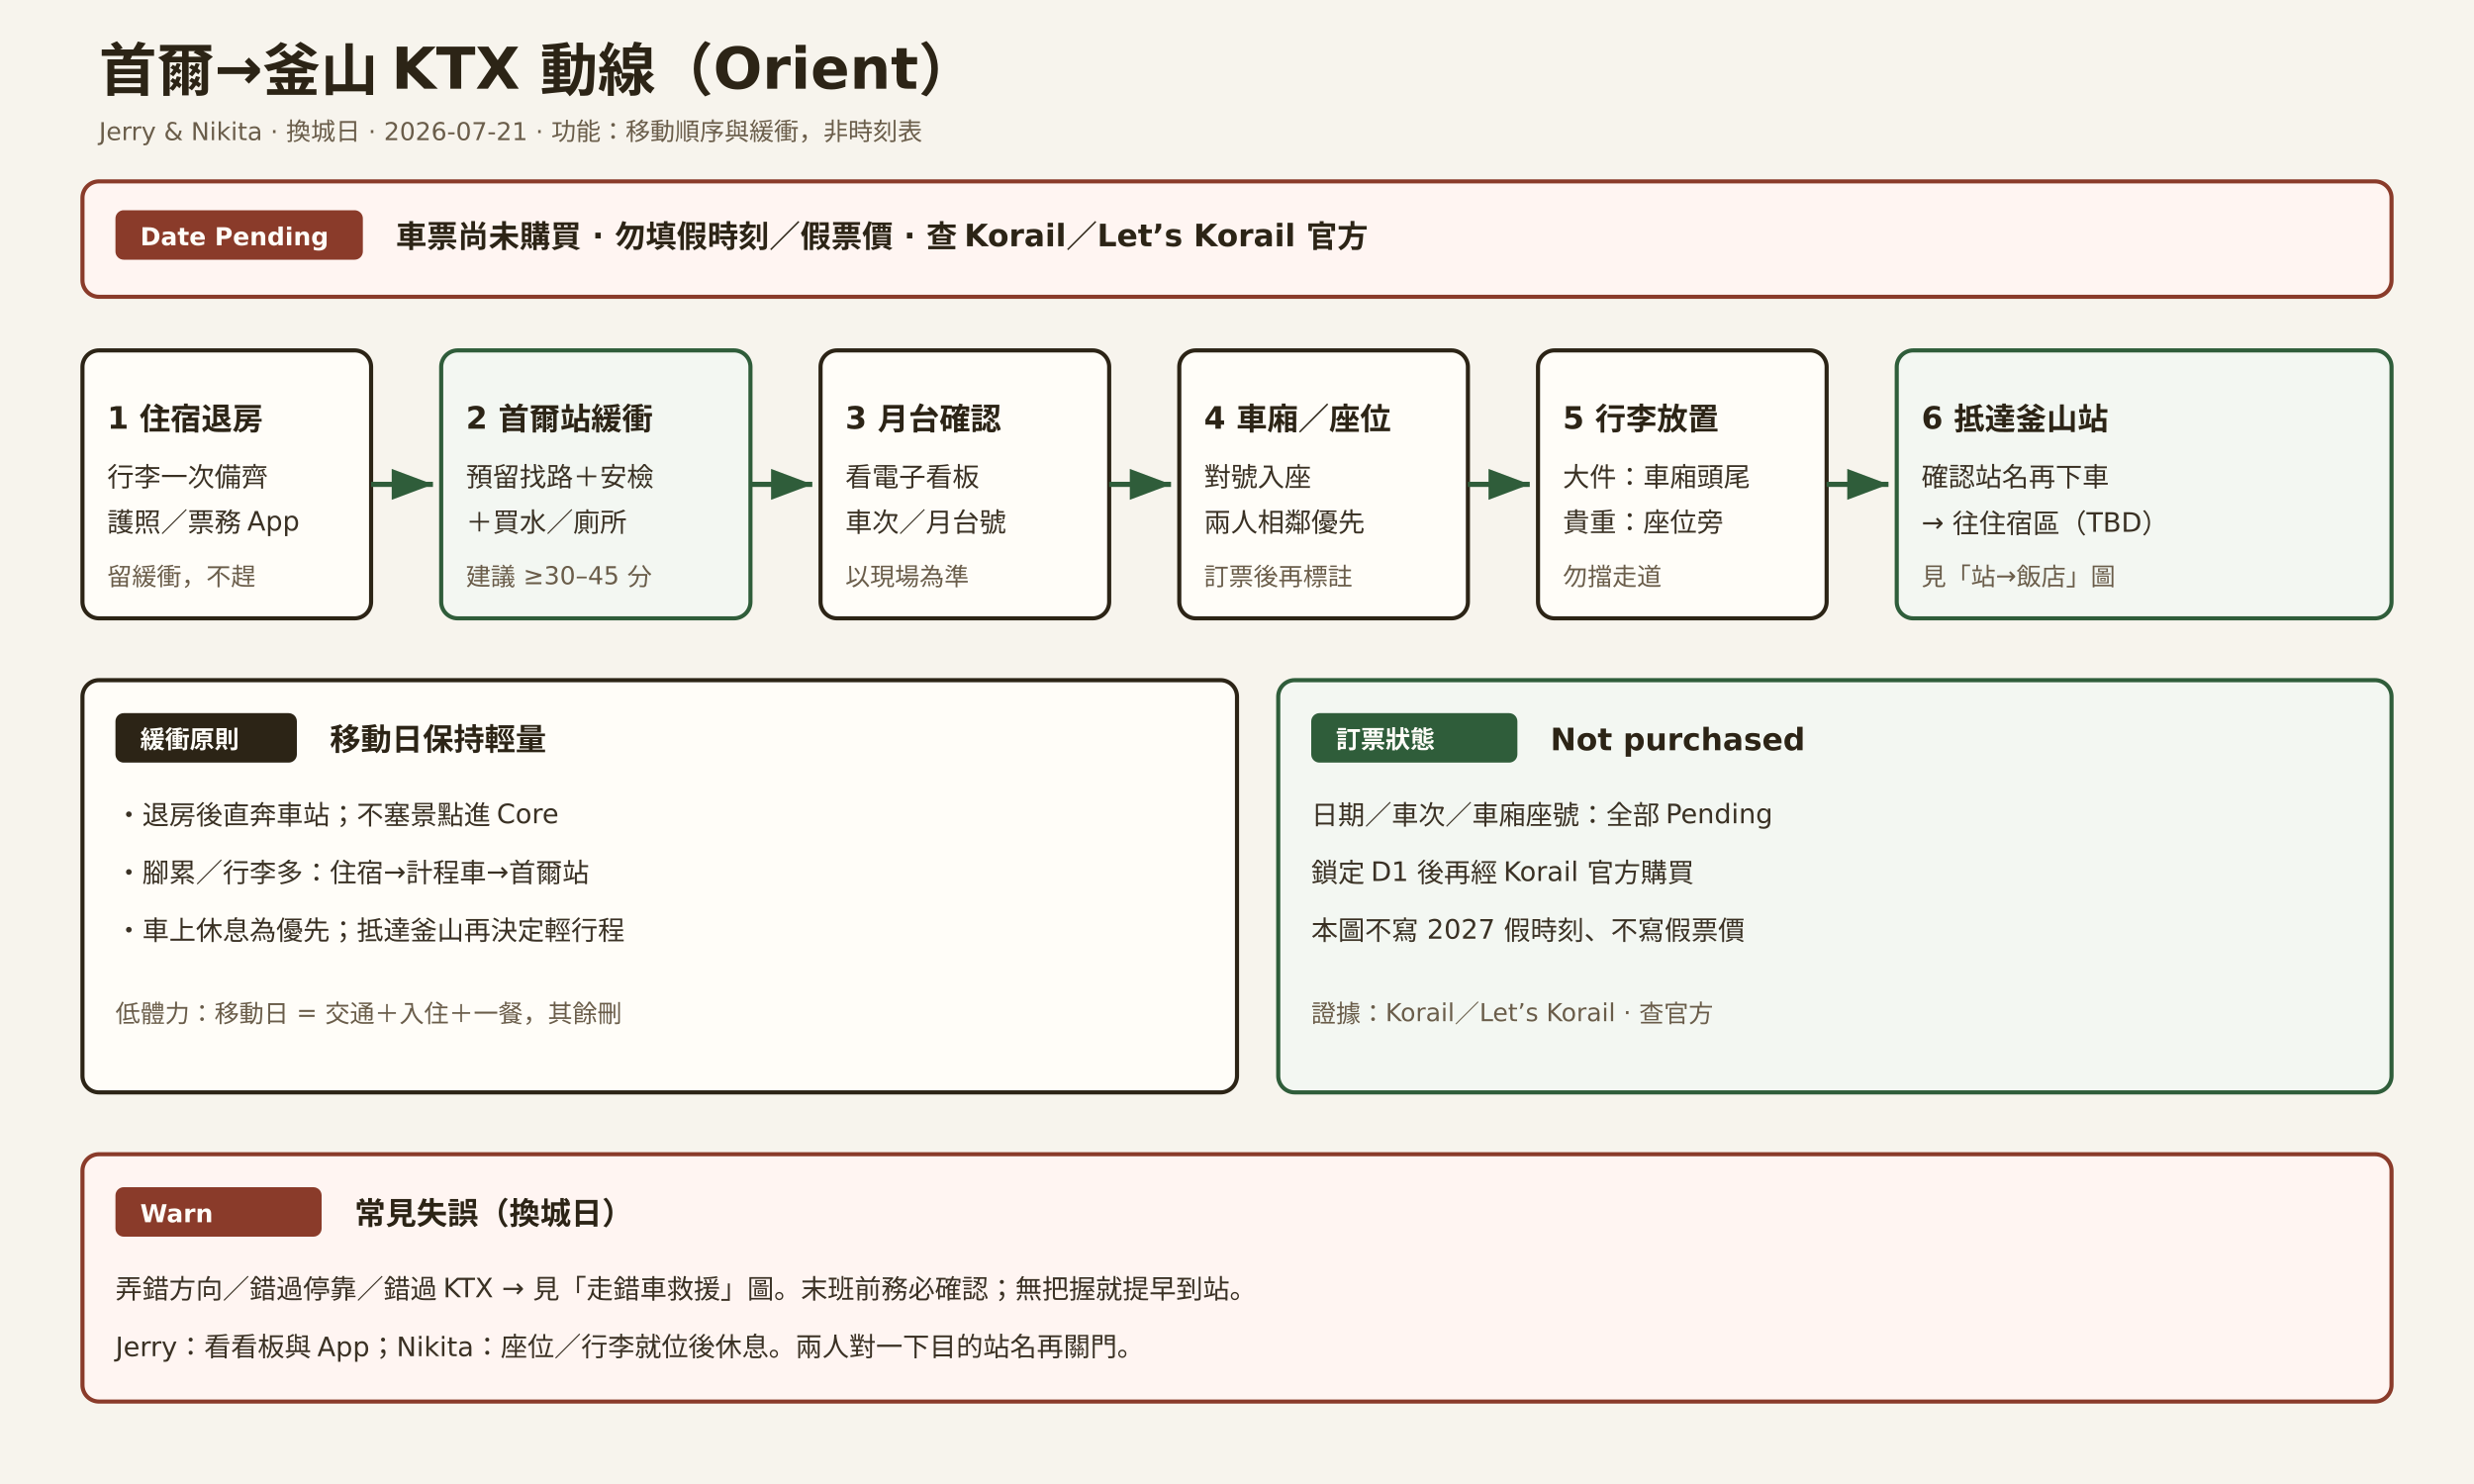
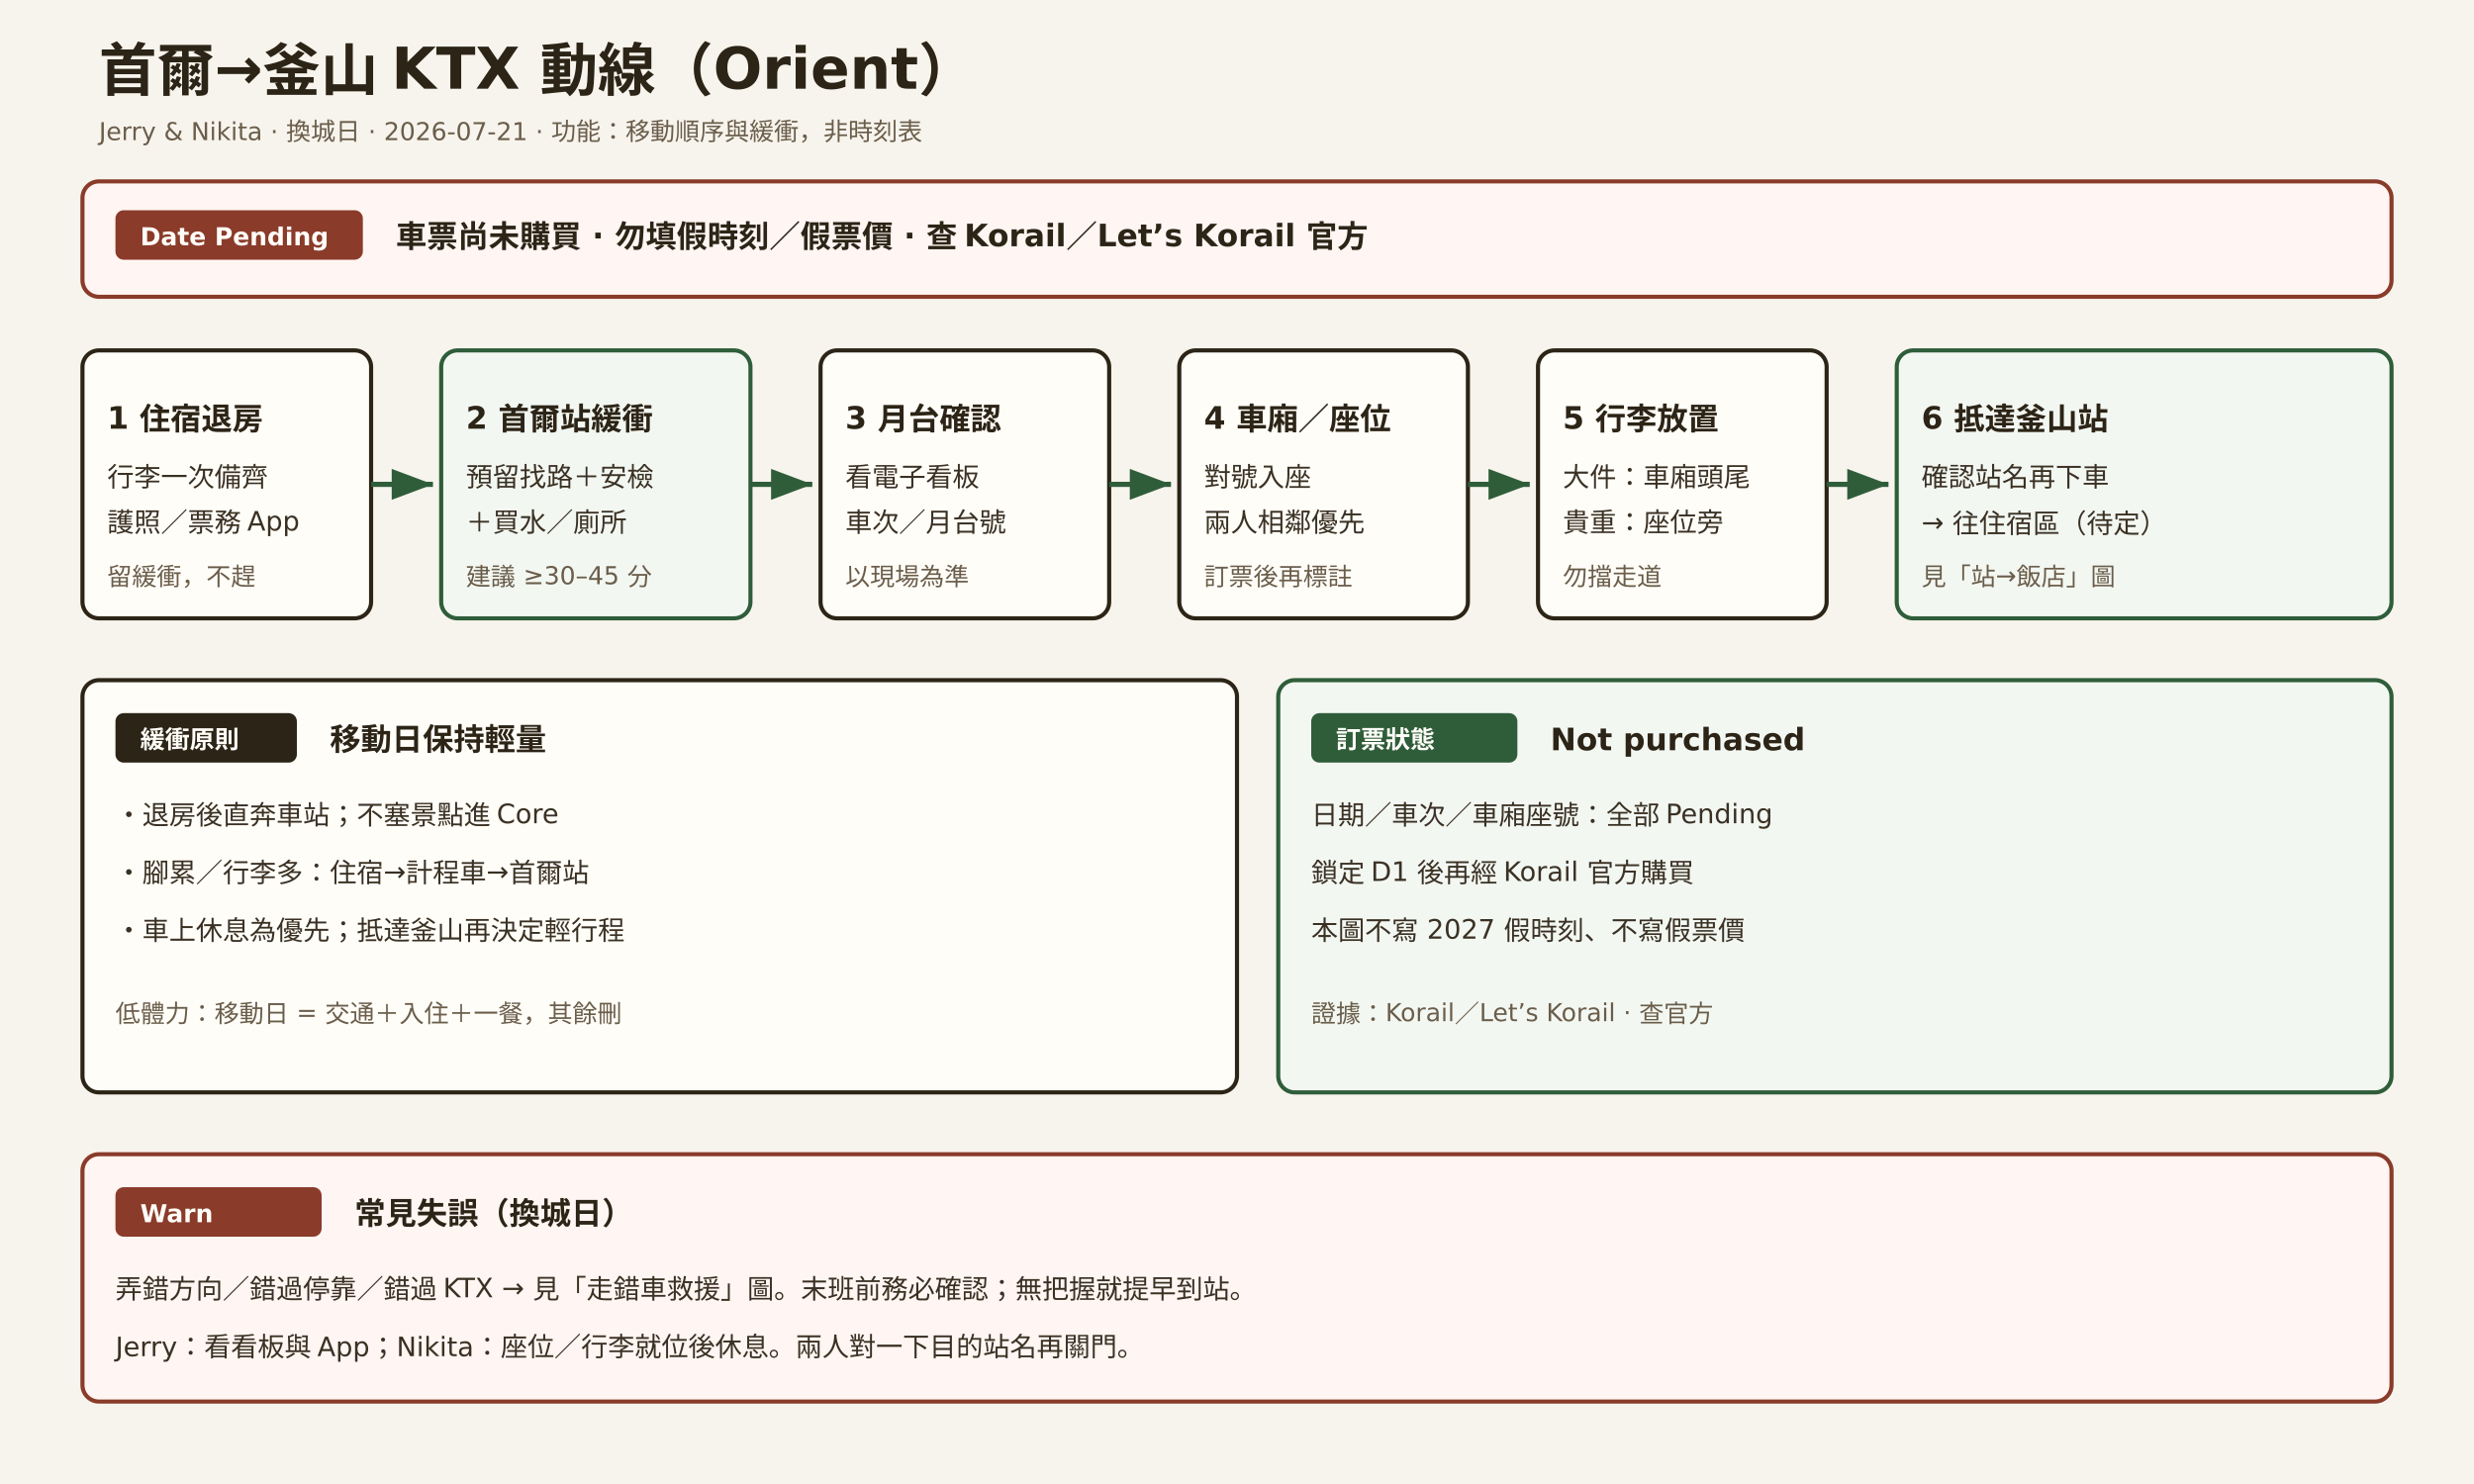
<svg xmlns="http://www.w3.org/2000/svg" width="1200" height="720" viewBox="0 0 1200 720" role="img" aria-labelledby="title desc">
  <defs>
    <style>
      .bg { fill: #f7f4ed; }
      .card { fill: #fffdf8; stroke: #2c2416; stroke-width: 2; }
      .card-ok { fill: #f3f7f2; stroke: #2f5d3a; stroke-width: 2; }
      .card-warn { fill: #fff5f2; stroke: #8a3b2a; stroke-width: 2; }
      .title { font-family: "Noto Sans TC", "Noto Sans KR", "DejaVu Sans", sans-serif; font-size: 28px; font-weight: 700; fill: #2c2416; }
      .h { font-family: "Noto Sans TC", "Noto Sans KR", "DejaVu Sans", sans-serif; font-size: 15px; font-weight: 700; fill: #2c2416; }
      .t { font-family: "Noto Sans TC", "Noto Sans KR", "DejaVu Sans", sans-serif; font-size: 13px; fill: #3a3124; }
      .muted { font-family: "Noto Sans TC", "Noto Sans KR", "DejaVu Sans", sans-serif; font-size: 12px; fill: #6a5d4a; }
      .tag { font-family: "Noto Sans TC", "DejaVu Sans", sans-serif; font-size: 12px; font-weight: 700; fill: #fffdf8; }
    </style>
    <marker id="karr" markerWidth="10" markerHeight="10" refX="8" refY="3" orient="auto">
      <path d="M0,0 L8,3 L0,6 Z" fill="#2f5d3a" />
    </marker>
  </defs>
  <rect class="bg" width="1200" height="720" />
  <text class="title" x="48" y="44">首爾→釜山 KTX 動線（Orient）</text>
  <text class="muted" x="48" y="68">Jerry &amp; Nikita · 換城日 · 2026-07-21 · 功能：移動順序與緩衝，非時刻表</text>
  <rect class="card-warn" x="40" y="88" width="1120" height="56" rx="8" />
  <rect x="56" y="102" width="120" height="24" rx="4" fill="#8a3b2a" />
  <text class="tag" x="68" y="119">Date Pending</text>
  <text class="h" x="192" y="120">車票尚未購買 · 勿填假時刻／假票價 · 查 Korail／Let’s Korail 官方</text>
  <rect class="card" x="40" y="170" width="140" height="130" rx="8" />
  <text class="h" x="52" y="208">1 住宿退房</text>
  <text class="t" x="52" y="236">行李一次備齊</text>
  <text class="t" x="52" y="258">護照／票務 App</text>
  <text class="muted" x="52" y="284">留緩衝，不趕</text>
  <line x1="180" y1="235" x2="210" y2="235" stroke="#2f5d3a" stroke-width="2.5" marker-end="url(#karr)" />
  <rect class="card-ok" x="214" y="170" width="150" height="130" rx="8" />
  <text class="h" x="226" y="208">2 首爾站緩衝</text>
  <text class="t" x="226" y="236">預留找路＋安檢</text>
  <text class="t" x="226" y="258">＋買水／廁所</text>
  <text class="muted" x="226" y="284">建議 ≥30–45 分</text>
  <line x1="364" y1="235" x2="394" y2="235" stroke="#2f5d3a" stroke-width="2.5" marker-end="url(#karr)" />
  <rect class="card" x="398" y="170" width="140" height="130" rx="8" />
  <text class="h" x="410" y="208">3 月台確認</text>
  <text class="t" x="410" y="236">看電子看板</text>
  <text class="t" x="410" y="258">車次／月台號</text>
  <text class="muted" x="410" y="284">以現場為準</text>
  <line x1="538" y1="235" x2="568" y2="235" stroke="#2f5d3a" stroke-width="2.5" marker-end="url(#karr)" />
  <rect class="card" x="572" y="170" width="140" height="130" rx="8" />
  <text class="h" x="584" y="208">4 車廂／座位</text>
  <text class="t" x="584" y="236">對號入座</text>
  <text class="t" x="584" y="258">兩人相鄰優先</text>
  <text class="muted" x="584" y="284">訂票後再標註</text>
  <line x1="712" y1="235" x2="742" y2="235" stroke="#2f5d3a" stroke-width="2.5" marker-end="url(#karr)" />
  <rect class="card" x="746" y="170" width="140" height="130" rx="8" />
  <text class="h" x="758" y="208">5 行李放置</text>
  <text class="t" x="758" y="236">大件：車廂頭尾</text>
  <text class="t" x="758" y="258">貴重：座位旁</text>
  <text class="muted" x="758" y="284">勿擋走道</text>
  <line x1="886" y1="235" x2="916" y2="235" stroke="#2f5d3a" stroke-width="2.5" marker-end="url(#karr)" />
  <rect class="card-ok" x="920" y="170" width="240" height="130" rx="8" />
  <text class="h" x="932" y="208">6 抵達釜山站</text>
  <text class="t" x="932" y="236">確認站名再下車</text>
-   <text class="t" x="932" y="258">→ 往住宿區（TBD）</text>
+   <text class="t" x="932" y="258">→ 往住宿區（待定）</text>
  <text class="muted" x="932" y="284">見「站→飯店」圖</text>
  <rect class="card" x="40" y="330" width="560" height="200" rx="8" />
  <rect x="56" y="346" width="88" height="24" rx="4" fill="#2c2416" />
  <text class="tag" x="68" y="363">緩衝原則</text>
  <text class="h" x="160" y="364">移動日保持輕量</text>
  <text class="t" x="56" y="400">・退房後直奔車站；不塞景點進 Core</text>
  <text class="t" x="56" y="428">・腳累／行李多：住宿→計程車→首爾站</text>
  <text class="t" x="56" y="456">・車上休息為優先；抵達釜山再決定輕行程</text>
  <text class="muted" x="56" y="496">低體力：移動日 = 交通＋入住＋一餐，其餘刪</text>
  <rect class="card-ok" x="620" y="330" width="540" height="200" rx="8" />
  <rect x="636" y="346" width="100" height="24" rx="4" fill="#2f5d3a" />
  <text class="tag" x="648" y="363">訂票狀態</text>
  <text class="h" x="752" y="364">Not purchased</text>
  <text class="t" x="636" y="400">日期／車次／車廂座號：全部 Pending</text>
  <text class="t" x="636" y="428">鎖定 D1 後再經 Korail 官方購買</text>
  <text class="t" x="636" y="456">本圖不寫 2027 假時刻、不寫假票價</text>
  <text class="muted" x="636" y="496">證據：Korail／Let’s Korail · 查官方</text>
  <rect class="card-warn" x="40" y="560" width="1120" height="120" rx="8" />
  <rect x="56" y="576" width="100" height="24" rx="4" fill="#8a3b2a" />
  <text class="tag" x="68" y="593">Warn</text>
  <text class="h" x="172" y="594">常見失誤（換城日）</text>
  <text class="t" x="56" y="630">弄錯方向／錯過停靠／錯過 KTX → 見「走錯車救援」圖。末班前務必確認；無把握就提早到站。</text>
  <text class="t" x="56" y="658">Jerry：看看板與 App；Nikita：座位／行李就位後休息。兩人對一下目的站名再關門。</text>
</svg>
